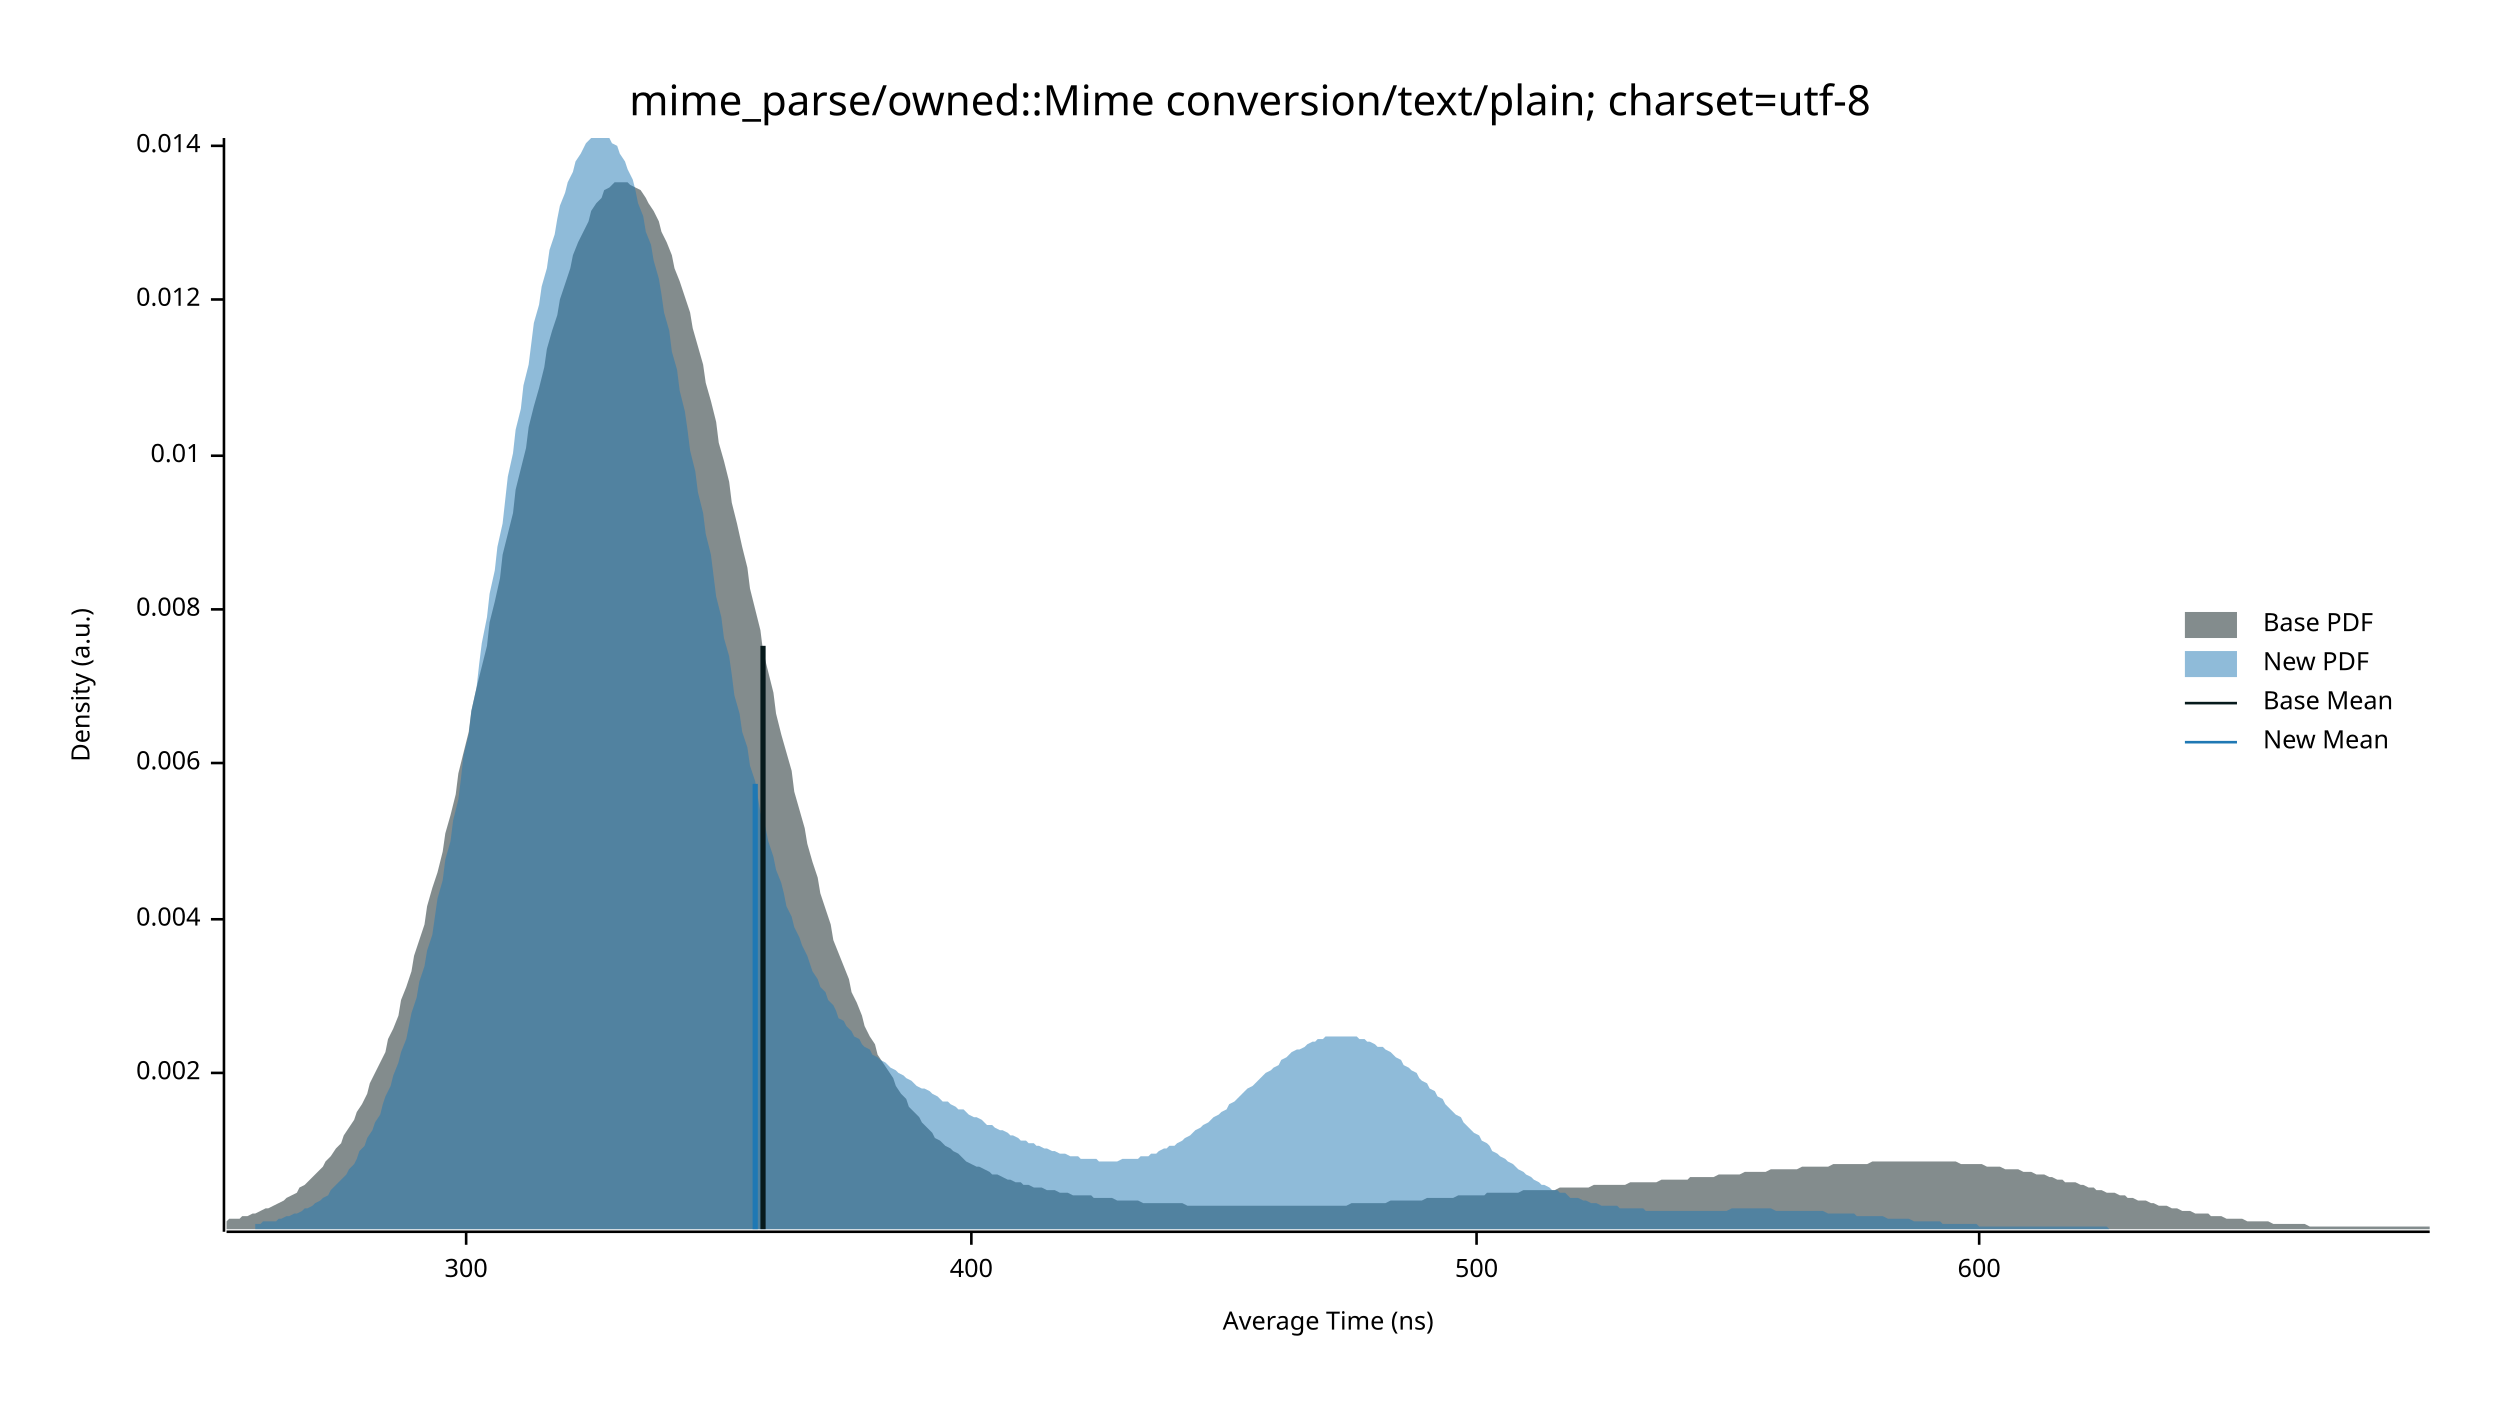
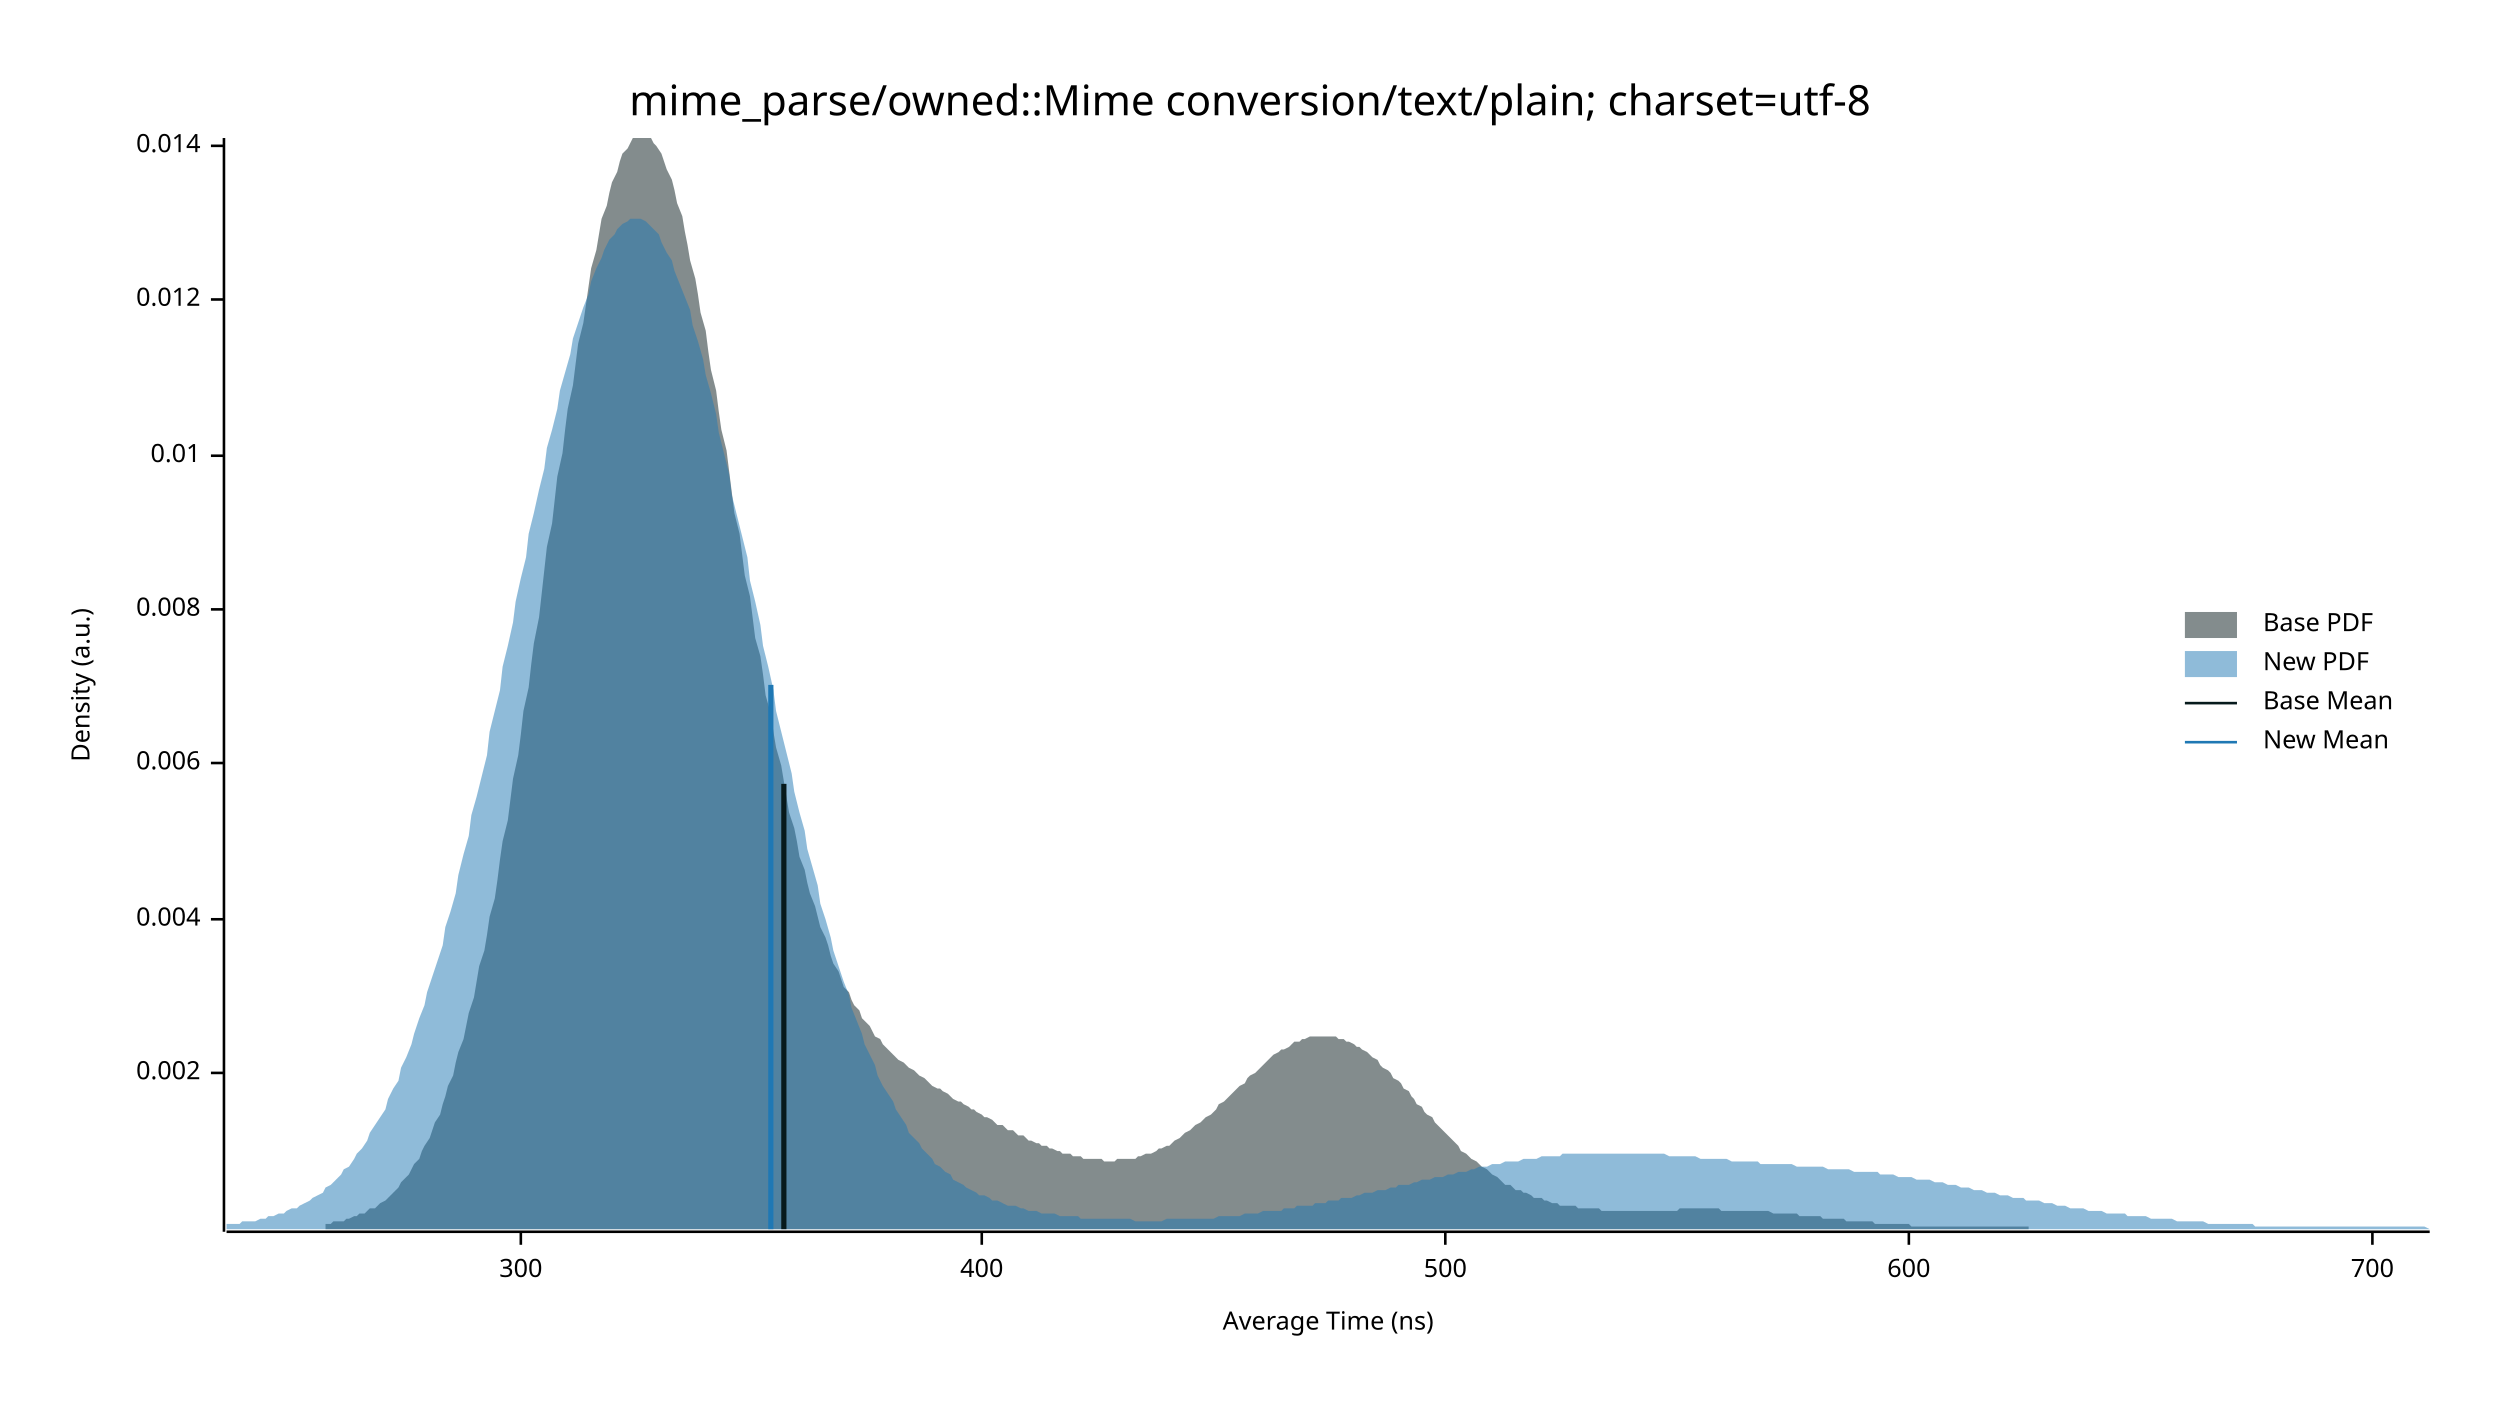
<svg xmlns="http://www.w3.org/2000/svg" width="960" height="540" viewBox="0 0 960 540">
  <text x="480" y="32" dy="0.76em" text-anchor="middle" font-family="sans-serif" font-size="16.129" opacity="1" fill="#000000">
mime_parse/owned::Mime conversion/text/plain; charset=utf-8
</text>
  <text x="27" y="263" dy="0.76em" text-anchor="middle" font-family="sans-serif" font-size="9.677" opacity="1" fill="#000000" transform="rotate(270, 27, 263)">
Density (a.u.)
</text>
  <text x="510" y="513" dy="-0.5ex" text-anchor="middle" font-family="sans-serif" font-size="9.677" opacity="1" fill="#000000">
Average Time (ns)
</text>
  <polyline fill="none" opacity="1" stroke="#000000" stroke-width="1" points="86,53 86,473 " />
  <text x="77" y="412" dy="0.5ex" text-anchor="end" font-family="sans-serif" font-size="9.677" opacity="1" fill="#000000">
0.002
</text>
  <polyline fill="none" opacity="1" stroke="#000000" stroke-width="1" points="81,412 86,412 " />
  <text x="77" y="353" dy="0.5ex" text-anchor="end" font-family="sans-serif" font-size="9.677" opacity="1" fill="#000000">
0.004
</text>
  <polyline fill="none" opacity="1" stroke="#000000" stroke-width="1" points="81,353 86,353 " />
  <text x="77" y="293" dy="0.5ex" text-anchor="end" font-family="sans-serif" font-size="9.677" opacity="1" fill="#000000">
0.006
</text>
  <polyline fill="none" opacity="1" stroke="#000000" stroke-width="1" points="81,293 86,293 " />
  <text x="77" y="234" dy="0.5ex" text-anchor="end" font-family="sans-serif" font-size="9.677" opacity="1" fill="#000000">
0.008
</text>
  <polyline fill="none" opacity="1" stroke="#000000" stroke-width="1" points="81,234 86,234 " />
  <text x="77" y="175" dy="0.5ex" text-anchor="end" font-family="sans-serif" font-size="9.677" opacity="1" fill="#000000">
0.01
</text>
  <polyline fill="none" opacity="1" stroke="#000000" stroke-width="1" points="81,175 86,175 " />
  <text x="77" y="115" dy="0.5ex" text-anchor="end" font-family="sans-serif" font-size="9.677" opacity="1" fill="#000000">
0.012
</text>
  <polyline fill="none" opacity="1" stroke="#000000" stroke-width="1" points="81,115 86,115 " />
  <text x="77" y="56" dy="0.5ex" text-anchor="end" font-family="sans-serif" font-size="9.677" opacity="1" fill="#000000">
0.014
</text>
  <polyline fill="none" opacity="1" stroke="#000000" stroke-width="1" points="81,56 86,56 " />
  <polyline fill="none" opacity="1" stroke="#000000" stroke-width="1" points="87,473 933,473 " />
-   <text x="179" y="483" dy="0.76em" text-anchor="middle" font-family="sans-serif" font-size="9.677" opacity="1" fill="#000000">
+   <text x="200" y="483" dy="0.76em" text-anchor="middle" font-family="sans-serif" font-size="9.677" opacity="1" fill="#000000">
300
</text>
-   <polyline fill="none" opacity="1" stroke="#000000" stroke-width="1" points="179,473 179,478 " />
-   <text x="373" y="483" dy="0.76em" text-anchor="middle" font-family="sans-serif" font-size="9.677" opacity="1" fill="#000000">
+   <polyline fill="none" opacity="1" stroke="#000000" stroke-width="1" points="200,473 200,478 " />
+   <text x="377" y="483" dy="0.76em" text-anchor="middle" font-family="sans-serif" font-size="9.677" opacity="1" fill="#000000">
400
</text>
-   <polyline fill="none" opacity="1" stroke="#000000" stroke-width="1" points="373,473 373,478 " />
-   <text x="567" y="483" dy="0.76em" text-anchor="middle" font-family="sans-serif" font-size="9.677" opacity="1" fill="#000000">
+   <polyline fill="none" opacity="1" stroke="#000000" stroke-width="1" points="377,473 377,478 " />
+   <text x="555" y="483" dy="0.76em" text-anchor="middle" font-family="sans-serif" font-size="9.677" opacity="1" fill="#000000">
500
</text>
-   <polyline fill="none" opacity="1" stroke="#000000" stroke-width="1" points="567,473 567,478 " />
-   <text x="760" y="483" dy="0.76em" text-anchor="middle" font-family="sans-serif" font-size="9.677" opacity="1" fill="#000000">
+   <polyline fill="none" opacity="1" stroke="#000000" stroke-width="1" points="555,473 555,478 " />
+   <text x="733" y="483" dy="0.76em" text-anchor="middle" font-family="sans-serif" font-size="9.677" opacity="1" fill="#000000">
600
</text>
-   <polyline fill="none" opacity="1" stroke="#000000" stroke-width="1" points="760,473 760,478 " />
-   <polygon opacity="0.5" fill="#071A1C" points="87,469 88,468 90,468 92,468 93,467 95,467 97,466 98,466 100,465 102,464 103,464 105,463 107,462 109,461 110,460 112,459 114,458 115,456 117,455 119,453 120,452 122,450 124,448 125,446 127,444 129,441 131,439 132,436 134,433 136,430 137,427 139,424 141,420 142,416 144,412 146,408 148,404 149,399 151,395 153,390 154,384 156,379 158,373 159,367 161,361 163,355 164,348 166,341 168,335 170,327 171,320 173,313 175,305 176,297 178,289 180,281 181,273 183,264 185,256 187,248 188,239 190,231 192,222 193,213 195,205 197,197 198,188 200,180 202,172 203,164 205,156 207,149 209,141 210,134 212,127 214,121 215,115 217,109 219,103 220,98 222,93 224,89 226,85 227,81 229,78 231,76 232,73 234,72 236,70 237,70 239,70 241,70 242,71 244,72 246,73 248,76 249,78 251,81 253,85 254,89 256,93 258,98 259,103 261,108 263,114 265,120 266,126 268,133 270,140 271,147 273,154 275,162 276,170 278,177 280,185 281,193 283,201 285,210 287,218 288,226 290,234 292,242 293,250 295,258 297,266 298,274 300,282 302,289 304,296 305,304 307,311 309,318 310,324 312,331 314,337 315,343 317,349 319,355 320,361 322,366 324,371 326,376 327,381 329,385 331,390 332,394 334,398 336,401 337,405 339,408 341,411 343,414 344,417 346,420 348,422 349,425 351,427 353,429 354,431 356,433 358,435 359,437 361,438 363,440 365,441 366,442 368,443 370,445 371,446 373,447 375,448 376,448 378,449 380,450 381,451 383,451 385,452 387,453 388,453 390,454 392,454 393,455 395,455 397,456 398,456 400,456 402,457 404,457 405,457 407,458 409,458 410,458 412,459 414,459 415,459 417,459 419,459 420,460 422,460 424,460 426,460 427,460 429,461 431,461 432,461 434,461 436,461 437,461 439,462 441,462 443,462 444,462 446,462 448,462 449,462 451,462 453,462 454,462 456,463 458,463 459,463 461,463 463,463 465,463 466,463 468,463 470,463 471,463 473,463 475,463 476,463 478,463 480,463 482,463 483,463 485,463 487,463 488,463 490,463 492,463 493,463 495,463 497,463 498,463 500,463 502,463 504,463 505,463 507,463 509,463 510,463 512,463 514,463 515,463 517,463 519,462 521,462 522,462 524,462 526,462 527,462 529,462 531,462 532,462 534,461 536,461 537,461 539,461 541,461 543,461 544,461 546,461 548,460 549,460 551,460 553,460 554,460 556,460 558,460 560,459 561,459 563,459 565,459 566,459 568,459 570,459 571,458 573,458 575,458 576,458 578,458 580,458 582,458 583,458 585,457 587,457 588,457 590,457 592,457 593,457 595,457 597,457 599,456 600,456 602,456 604,456 605,456 607,456 609,456 610,456 612,455 614,455 615,455 617,455 619,455 621,455 622,455 624,455 626,454 627,454 629,454 631,454 632,454 634,454 636,454 638,453 639,453 641,453 643,453 644,453 646,453 648,453 649,452 651,452 653,452 654,452 656,452 658,452 660,451 661,451 663,451 665,451 666,451 668,451 670,450 671,450 673,450 675,450 676,450 678,450 680,449 682,449 683,449 685,449 687,449 688,449 690,449 692,448 693,448 695,448 697,448 699,448 700,448 702,448 704,447 705,447 707,447 709,447 710,447 712,447 714,447 715,447 717,447 719,446 721,446 722,446 724,446 726,446 727,446 729,446 731,446 732,446 734,446 736,446 738,446 739,446 741,446 743,446 744,446 746,446 748,446 749,446 751,446 753,447 754,447 756,447 758,447 760,447 761,447 763,448 765,448 766,448 768,448 770,449 771,449 773,449 775,449 777,450 778,450 780,450 782,451 783,451 785,451 787,452 788,452 790,453 792,453 793,454 795,454 797,454 799,455 800,455 802,456 804,456 805,457 807,457 809,458 810,458 812,458 814,459 816,459 817,460 819,460 821,461 822,461 824,461 826,462 827,462 829,463 831,463 832,463 834,464 836,464 838,465 839,465 841,465 843,466 844,466 846,466 848,466 849,467 851,467 853,467 855,468 856,468 858,468 860,468 861,468 863,469 865,469 866,469 868,469 870,469 871,469 873,470 875,470 877,470 878,470 880,470 882,470 883,470 885,470 887,471 888,471 890,471 892,471 894,471 895,471 897,471 899,471 900,471 902,471 904,471 905,471 907,471 909,471 910,471 912,471 914,471 916,471 917,471 919,471 921,471 922,471 924,471 926,471 927,471 929,471 931,471 933,471 933,472 87,472 " />
-   <polygon opacity="0.5" fill="#1F78B4" points="98,470 100,470 101,469 103,469 104,469 106,469 107,468 108,468 110,467 111,467 113,466 114,466 116,465 117,464 118,464 120,463 121,462 123,461 124,460 126,459 127,457 128,456 130,454 131,453 133,451 134,449 136,447 137,445 138,442 140,440 141,437 143,434 144,431 146,428 147,424 148,421 150,417 151,413 153,408 154,404 156,399 157,394 158,389 160,383 161,377 163,371 164,365 166,359 167,352 168,345 170,338 171,330 173,323 174,315 176,307 177,299 178,290 180,282 181,273 183,264 184,255 185,247 187,237 188,228 190,219 191,210 193,201 194,192 195,183 197,174 198,165 200,157 201,148 203,140 204,132 205,124 207,117 208,110 210,103 211,96 213,90 214,84 215,79 217,74 218,70 220,66 221,62 223,59 224,57 225,55 227,53 228,53 230,53 231,53 233,53 234,53 235,55 237,56 238,59 240,62 241,65 243,69 244,73 245,78 247,83 248,89 250,94 251,100 253,107 254,113 255,120 257,127 258,135 260,142 261,150 263,158 264,165 265,173 267,181 268,189 270,197 271,205 273,213 274,221 275,229 277,237 278,245 280,252 281,259 282,267 284,274 285,281 287,287 288,294 290,300 291,306 292,312 294,318 295,323 297,329 298,334 300,339 301,343 302,348 304,352 305,356 307,360 308,363 310,367 311,370 312,373 314,376 315,379 317,381 318,384 320,386 321,388 322,391 324,392 325,394 327,396 328,398 330,399 331,401 332,402 334,403 335,405 337,406 338,407 340,408 341,409 342,410 344,411 345,412 347,413 348,414 350,415 351,416 352,417 354,418 355,418 357,419 358,420 360,421 361,422 362,423 364,423 365,424 367,425 368,426 370,426 371,427 372,428 374,429 375,429 377,430 378,431 379,432 381,432 382,433 384,434 385,434 387,435 388,436 389,436 391,437 392,438 394,438 395,439 397,439 398,440 399,440 401,441 402,441 404,442 405,442 407,443 408,443 409,443 411,444 412,444 414,444 415,445 417,445 418,445 419,445 421,445 422,446 424,446 425,446 427,446 428,446 429,446 431,445 432,445 434,445 435,445 437,445 438,444 439,444 441,444 442,443 444,443 445,442 447,441 448,441 449,440 451,440 452,439 454,438 455,437 457,436 458,435 459,434 461,433 462,432 464,431 465,430 466,429 468,428 469,427 471,426 472,424 474,423 475,422 476,421 478,419 479,418 481,417 482,416 484,414 485,413 486,412 488,411 489,410 491,409 492,407 494,406 495,405 496,404 498,403 499,403 501,402 502,401 504,400 505,400 506,399 508,399 509,398 511,398 512,398 514,398 515,398 516,398 518,398 519,398 521,398 522,399 524,399 525,400 526,400 528,401 529,402 531,402 532,403 534,404 535,405 536,406 538,407 539,409 541,410 542,411 544,412 545,414 546,415 548,416 549,418 551,419 552,421 554,422 555,424 556,425 558,427 559,428 561,429 562,431 563,432 565,434 566,435 568,436 569,438 571,439 572,440 573,442 575,443 576,444 578,445 579,446 581,447 582,448 583,449 585,450 586,451 588,452 589,453 591,454 592,455 593,455 595,456 596,457 598,457 599,458 601,458 602,459 603,460 605,460 606,460 608,461 609,461 611,462 612,462 613,462 615,463 616,463 618,463 619,463 621,463 622,464 623,464 625,464 626,464 628,464 629,464 631,464 632,465 633,465 635,465 636,465 638,465 639,465 641,465 642,465 643,465 645,465 646,465 648,465 649,465 651,465 652,465 653,465 655,465 656,465 658,465 659,465 660,465 662,465 663,465 665,464 666,464 668,464 669,464 670,464 672,464 673,464 675,464 676,464 678,464 679,464 680,464 682,465 683,465 685,465 686,465 688,465 689,465 690,465 692,465 693,465 695,465 696,465 698,465 699,465 700,465 702,466 703,466 705,466 706,466 708,466 709,466 710,466 712,466 713,467 715,467 716,467 718,467 719,467 720,467 722,467 723,467 725,468 726,468 728,468 729,468 730,468 732,468 733,468 735,469 736,469 738,469 739,469 740,469 742,469 743,469 745,469 746,470 747,470 749,470 750,470 752,470 753,470 755,470 756,470 757,470 759,470 760,471 762,471 763,471 765,471 766,471 767,471 769,471 770,471 772,471 773,471 775,471 776,471 777,471 779,471 780,471 782,471 783,471 785,471 786,471 787,471 789,471 790,471 792,471 793,471 795,471 796,471 797,471 799,471 800,471 802,471 803,471 805,471 806,471 807,471 809,471 810,472 810,472 98,472 " />
-   <polyline fill="none" opacity="1" stroke="#071A1C" stroke-width="2" points="293,472 293,248 " />
-   <polyline fill="none" opacity="1" stroke="#1F78B4" stroke-width="2" points="290,472 290,301 " />
+   <polyline fill="none" opacity="1" stroke="#000000" stroke-width="1" points="733,473 733,478 " />
+   <text x="911" y="483" dy="0.76em" text-anchor="middle" font-family="sans-serif" font-size="9.677" opacity="1" fill="#000000">
+ 700
+ </text>
+   <polyline fill="none" opacity="1" stroke="#000000" stroke-width="1" points="911,473 911,478 " />
+   <polygon opacity="0.5" fill="#071A1C" points="125,470 127,470 128,469 129,469 131,469 132,469 133,468 134,468 136,467 137,467 138,466 140,466 141,465 142,464 144,464 145,463 146,462 148,461 149,460 150,459 152,457 153,456 154,454 155,453 157,451 158,449 159,447 161,445 162,442 163,440 165,437 166,434 167,431 169,428 170,424 171,421 172,417 174,413 175,408 176,404 178,399 179,394 180,389 182,383 183,377 184,371 186,365 187,359 188,352 190,345 191,338 192,330 193,323 195,315 196,307 197,299 199,290 200,282 201,273 203,264 204,255 205,247 207,237 208,228 209,219 210,210 212,201 213,192 214,183 216,174 217,165 218,157 220,148 221,140 222,132 224,124 225,117 226,110 227,103 229,96 230,90 231,84 233,79 234,74 235,70 237,66 238,62 239,59 241,57 242,55 243,53 245,53 246,53 247,53 248,53 250,53 251,55 252,56 254,59 255,62 256,65 258,69 259,73 260,78 262,83 263,89 264,94 265,100 267,107 268,113 269,120 271,127 272,135 273,142 275,150 276,158 277,165 279,173 280,181 281,189 282,197 284,205 285,213 286,221 288,229 289,237 290,245 292,252 293,259 294,267 296,274 297,281 298,287 300,294 301,300 302,306 303,312 305,318 306,323 307,329 309,334 310,339 311,343 313,348 314,352 315,356 317,360 318,363 319,367 320,370 322,373 323,376 324,379 326,381 327,384 328,386 330,388 331,391 332,392 334,394 335,396 336,398 338,399 339,401 340,402 341,403 343,405 344,406 345,407 347,408 348,409 349,410 351,411 352,412 353,413 355,414 356,415 357,416 358,417 360,418 361,418 362,419 364,420 365,421 366,422 368,423 369,423 370,424 372,425 373,426 374,426 375,427 377,428 378,429 379,429 381,430 382,431 383,432 385,432 386,433 387,434 389,434 390,435 391,436 393,436 394,437 395,438 396,438 398,439 399,439 400,440 402,440 403,441 404,441 406,442 407,442 408,443 410,443 411,443 412,444 413,444 415,444 416,445 417,445 419,445 420,445 421,445 423,445 424,446 425,446 427,446 428,446 429,445 430,445 432,445 433,445 434,445 436,445 437,444 438,444 440,443 441,443 442,443 444,442 445,441 446,441 448,440 449,440 450,439 451,438 453,437 454,436 455,435 457,434 458,433 459,432 461,431 462,430 463,429 465,428 466,427 467,426 468,424 470,423 471,422 472,421 474,419 475,418 476,417 478,416 479,414 480,413 482,412 483,411 484,410 485,409 487,407 488,406 489,405 491,404 492,403 493,403 495,402 496,401 497,400 499,400 500,399 501,399 503,398 504,398 505,398 506,398 508,398 509,398 510,398 512,398 513,398 514,399 516,399 517,400 518,400 520,401 521,402 522,402 523,403 525,404 526,405 527,406 529,407 530,409 531,410 533,411 534,412 535,414 537,415 538,416 539,418 541,419 542,421 543,422 544,424 546,425 547,427 548,428 550,429 551,431 552,432 554,434 555,435 556,436 558,438 559,439 560,440 561,442 563,443 564,444 565,445 567,446 568,447 569,448 571,449 572,450 573,451 575,452 576,453 577,454 578,455 580,455 581,456 582,457 584,457 585,458 586,458 588,459 589,460 590,460 592,460 593,461 594,461 596,462 597,462 598,462 599,463 601,463 602,463 603,463 605,463 606,464 607,464 609,464 610,464 611,464 613,464 614,464 615,465 616,465 618,465 619,465 620,465 622,465 623,465 624,465 626,465 627,465 628,465 630,465 631,465 632,465 633,465 635,465 636,465 637,465 639,465 640,465 641,465 643,465 644,465 645,464 647,464 648,464 649,464 651,464 652,464 653,464 654,464 656,464 657,464 658,464 660,464 661,465 662,465 664,465 665,465 666,465 668,465 669,465 670,465 671,465 673,465 674,465 675,465 677,465 678,465 679,465 681,466 682,466 683,466 685,466 686,466 687,466 688,466 690,466 691,467 692,467 694,467 695,467 696,467 698,467 699,467 700,468 702,468 703,468 704,468 706,468 707,468 708,468 709,469 711,469 712,469 713,469 715,469 716,469 717,469 719,469 720,470 721,470 723,470 724,470 725,470 726,470 728,470 729,470 730,470 732,470 733,470 734,471 736,471 737,471 738,471 740,471 741,471 742,471 744,471 745,471 746,471 747,471 749,471 750,471 751,471 753,471 754,471 755,471 757,471 758,471 759,471 761,471 762,471 763,471 764,471 766,471 767,471 768,471 770,471 771,471 772,471 774,471 775,471 776,471 778,471 779,471 779,472 125,472 " />
+   <polygon opacity="0.5" fill="#1F78B4" points="87,470 88,470 90,470 92,470 93,469 95,469 97,469 98,469 100,468 102,468 103,467 105,467 107,466 109,466 110,465 112,464 114,464 115,463 117,462 119,461 120,460 122,459 124,458 125,456 127,455 129,453 131,451 132,449 134,448 136,445 137,443 139,441 141,438 142,435 144,432 146,429 148,426 149,422 151,418 153,415 154,410 156,406 158,401 159,397 161,391 163,386 164,381 166,375 168,369 170,363 171,356 173,350 175,343 176,336 178,328 180,321 181,313 183,306 185,298 187,290 188,281 190,273 192,265 193,256 195,248 197,239 198,231 200,222 202,214 203,205 205,197 207,188 209,180 210,172 212,165 214,157 215,150 217,143 219,136 220,130 222,124 224,118 226,113 227,108 229,103 231,99 232,96 234,92 236,90 237,88 239,86 241,85 242,84 244,84 246,84 248,85 249,86 251,88 253,90 254,93 256,97 258,100 259,104 261,109 263,114 265,119 266,125 268,131 270,138 271,144 273,151 275,159 276,166 278,174 280,182 281,190 283,198 285,206 287,214 288,223 290,231 292,240 293,248 295,256 297,265 298,273 300,281 302,289 304,297 305,304 307,312 309,319 310,326 312,333 314,340 315,347 317,353 319,360 320,365 322,371 324,377 326,382 327,387 329,392 331,397 332,401 334,405 336,409 337,413 339,417 341,420 343,423 344,426 346,429 348,432 349,435 351,437 353,439 354,441 356,443 358,445 359,447 361,448 363,450 365,451 366,453 368,454 370,455 371,456 373,457 375,458 376,459 378,459 380,460 381,461 383,461 385,462 387,463 388,463 390,463 392,464 393,464 395,465 397,465 398,465 400,466 402,466 404,466 405,466 407,467 409,467 410,467 412,467 414,467 415,468 417,468 419,468 420,468 422,468 424,468 426,468 427,468 429,468 431,468 432,468 434,468 436,469 437,469 439,469 441,469 443,469 444,469 446,469 448,468 449,468 451,468 453,468 454,468 456,468 458,468 459,468 461,468 463,468 465,468 466,468 468,467 470,467 471,467 473,467 475,467 476,467 478,466 480,466 482,466 483,466 485,465 487,465 488,465 490,465 492,465 493,464 495,464 497,464 498,463 500,463 502,463 504,463 505,462 507,462 509,462 510,461 512,461 514,461 515,460 517,460 519,460 521,459 522,459 524,458 526,458 527,458 529,457 531,457 532,457 534,456 536,456 537,455 539,455 541,455 543,454 544,454 546,453 548,453 549,453 551,452 553,452 554,452 556,451 558,451 560,450 561,450 563,450 565,449 566,449 568,448 570,448 571,448 573,447 575,447 576,447 578,446 580,446 582,446 583,446 585,445 587,445 588,445 590,445 592,444 593,444 595,444 597,444 599,444 600,443 602,443 604,443 605,443 607,443 609,443 610,443 612,443 614,443 615,443 617,443 619,443 621,443 622,443 624,443 626,443 627,443 629,443 631,443 632,443 634,443 636,443 638,443 639,443 641,444 643,444 644,444 646,444 648,444 649,444 651,444 653,445 654,445 656,445 658,445 660,445 661,445 663,445 665,446 666,446 668,446 670,446 671,446 673,446 675,446 676,447 678,447 680,447 682,447 683,447 685,447 687,447 688,447 690,448 692,448 693,448 695,448 697,448 699,448 700,448 702,449 704,449 705,449 707,449 709,449 710,449 712,450 714,450 715,450 717,450 719,450 721,450 722,451 724,451 726,451 727,451 729,452 731,452 732,452 734,452 736,453 738,453 739,453 741,453 743,454 744,454 746,454 748,455 749,455 751,455 753,456 754,456 756,456 758,457 760,457 761,457 763,458 765,458 766,458 768,459 770,459 771,459 773,460 775,460 777,460 778,461 780,461 782,461 783,461 785,462 787,462 788,462 790,463 792,463 793,463 795,464 797,464 799,464 800,464 802,465 804,465 805,465 807,465 809,466 810,466 812,466 814,466 816,466 817,467 819,467 821,467 822,467 824,467 826,468 827,468 829,468 831,468 832,468 834,468 836,469 838,469 839,469 841,469 843,469 844,469 846,469 848,470 849,470 851,470 853,470 855,470 856,470 858,470 860,470 861,470 863,470 865,470 866,471 868,471 870,471 871,471 873,471 875,471 877,471 878,471 880,471 882,471 883,471 885,471 887,471 888,471 890,471 892,471 894,471 895,471 897,471 899,471 900,471 902,471 904,471 905,471 907,471 909,471 910,471 912,471 914,471 916,471 917,471 919,471 921,471 922,471 924,471 926,471 927,471 929,471 931,471 933,472 933,472 87,472 " />
+   <polyline fill="none" opacity="1" stroke="#071A1C" stroke-width="2" points="301,472 301,301 " />
+   <polyline fill="none" opacity="1" stroke="#1F78B4" stroke-width="2" points="296,472 296,263 " />
  <text x="869" y="235" dy="0.76em" text-anchor="start" font-family="sans-serif" font-size="9.677" opacity="1" fill="#000000">
Base PDF
</text>
  <text x="869" y="250" dy="0.76em" text-anchor="start" font-family="sans-serif" font-size="9.677" opacity="1" fill="#000000">
New PDF
</text>
  <text x="869" y="265" dy="0.76em" text-anchor="start" font-family="sans-serif" font-size="9.677" opacity="1" fill="#000000">
Base Mean
</text>
  <text x="869" y="280" dy="0.76em" text-anchor="start" font-family="sans-serif" font-size="9.677" opacity="1" fill="#000000">
New Mean
</text>
  <rect x="839" y="235" width="20" height="10" opacity="0.5" fill="#071A1C" stroke="none" />
  <rect x="839" y="250" width="20" height="10" opacity="0.5" fill="#1F78B4" stroke="none" />
  <polyline fill="none" opacity="1" stroke="#071A1C" stroke-width="1" points="839,270 859,270 " />
  <polyline fill="none" opacity="1" stroke="#1F78B4" stroke-width="1" points="839,285 859,285 " />
</svg>
